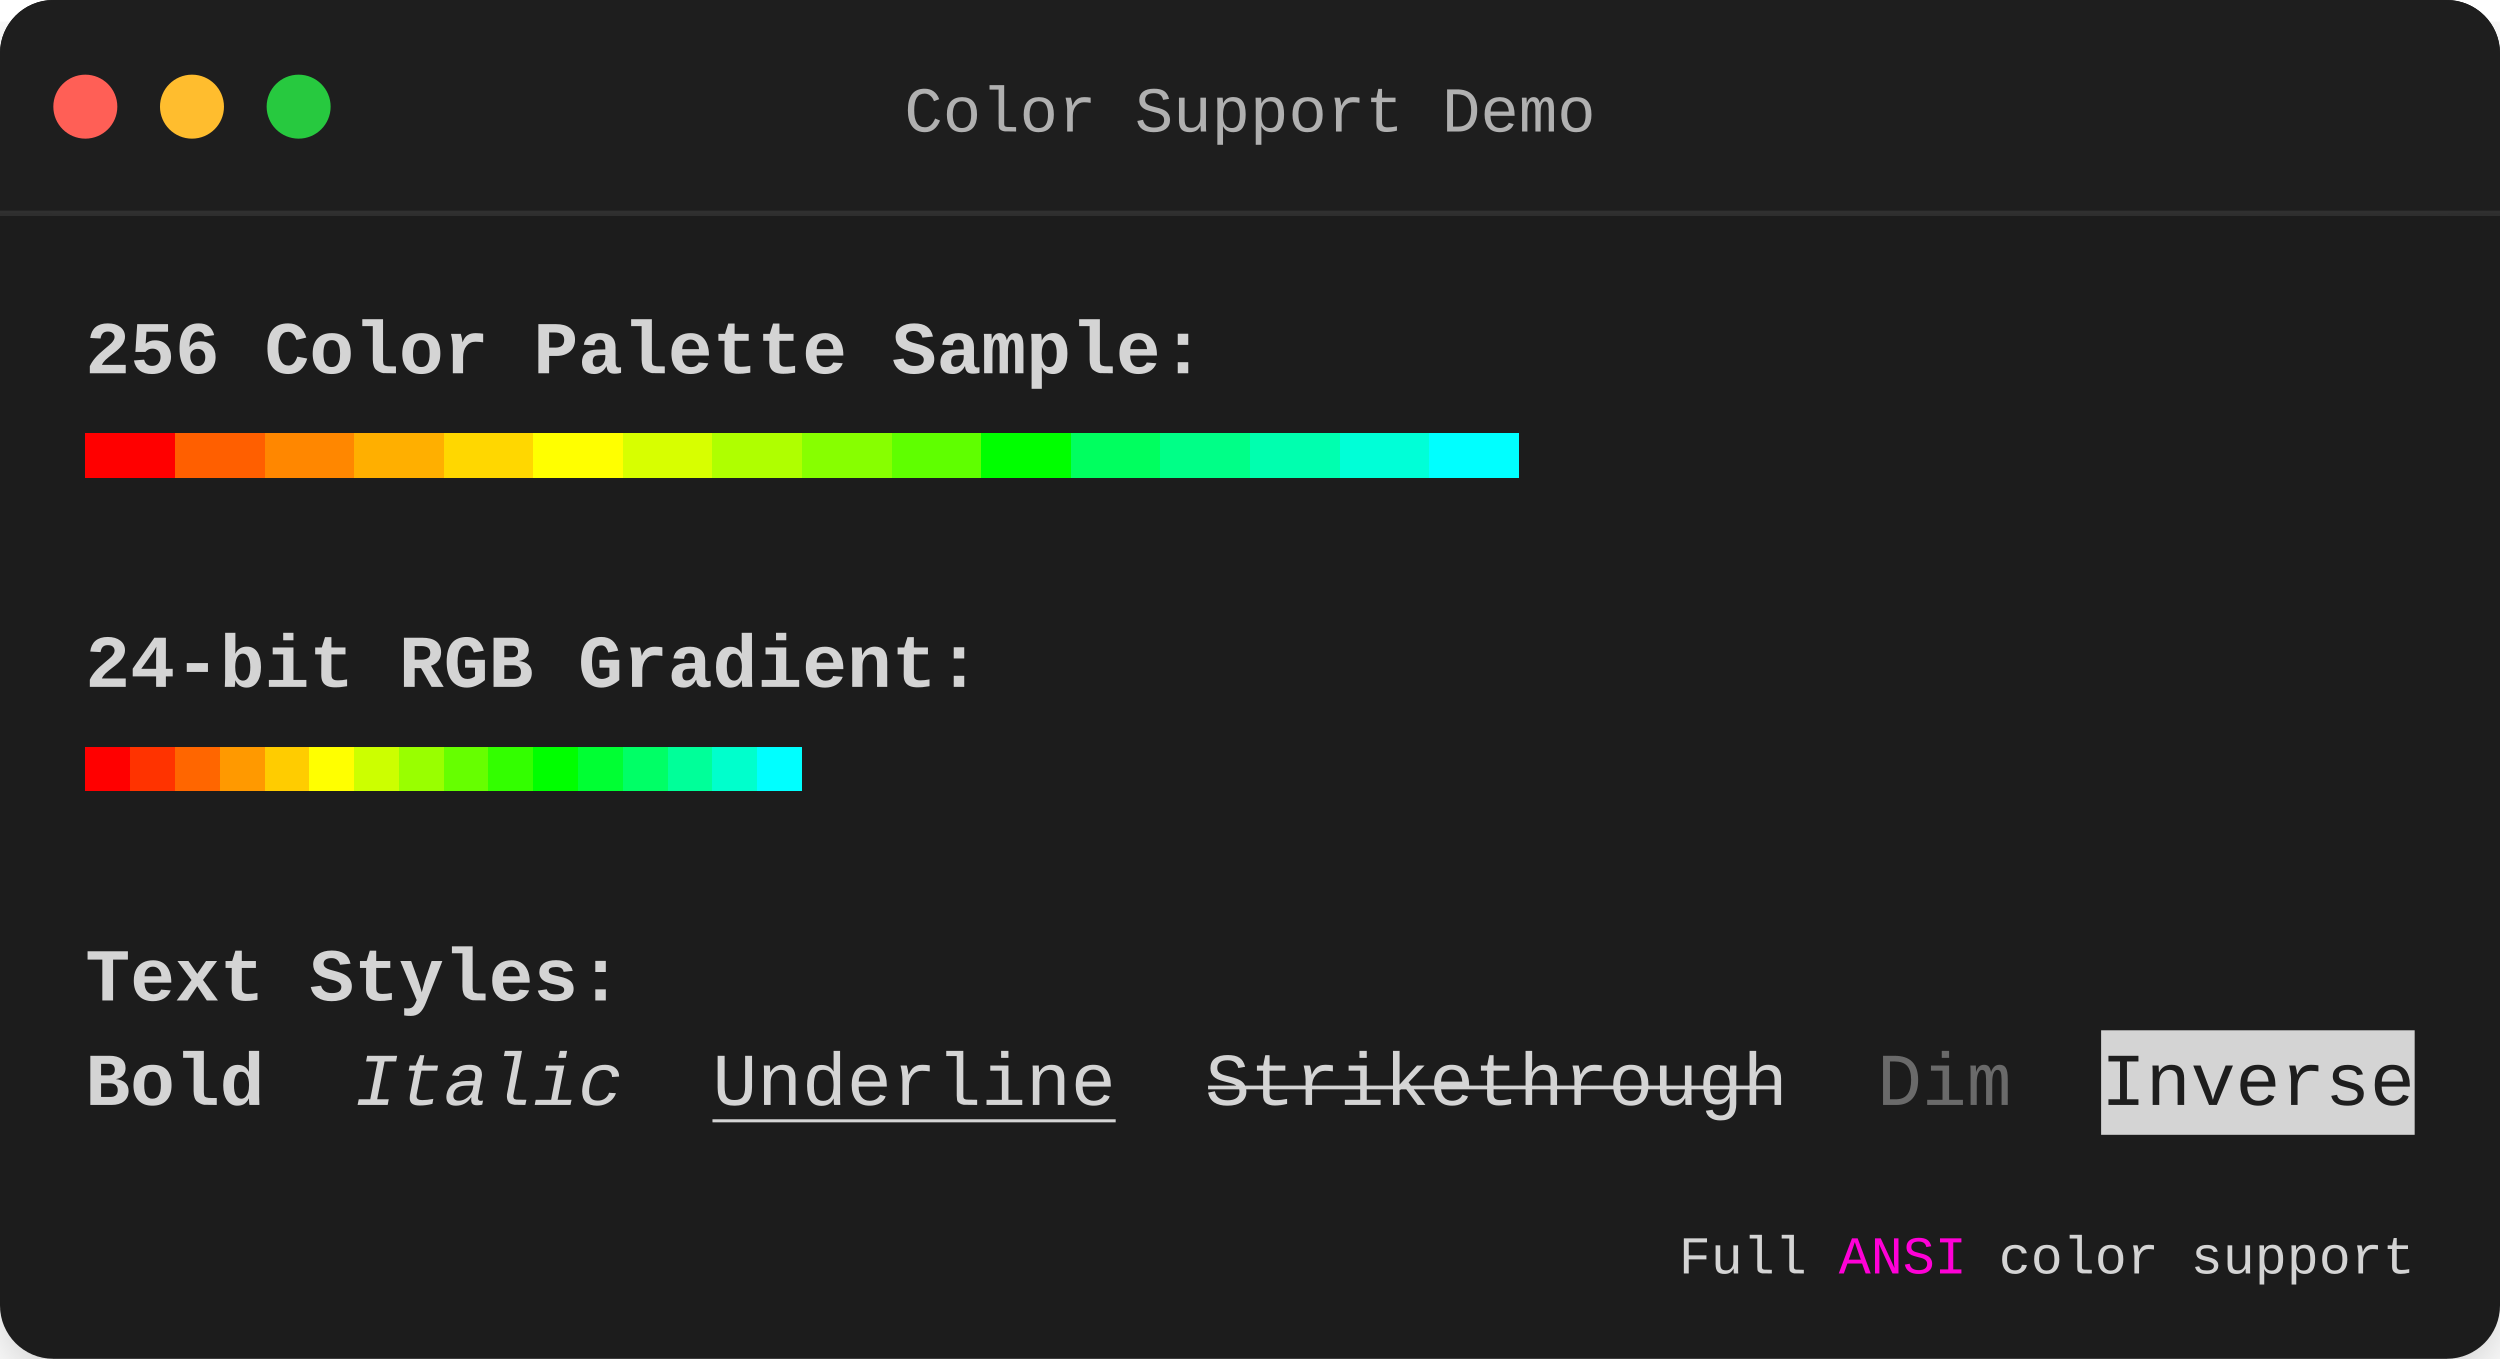
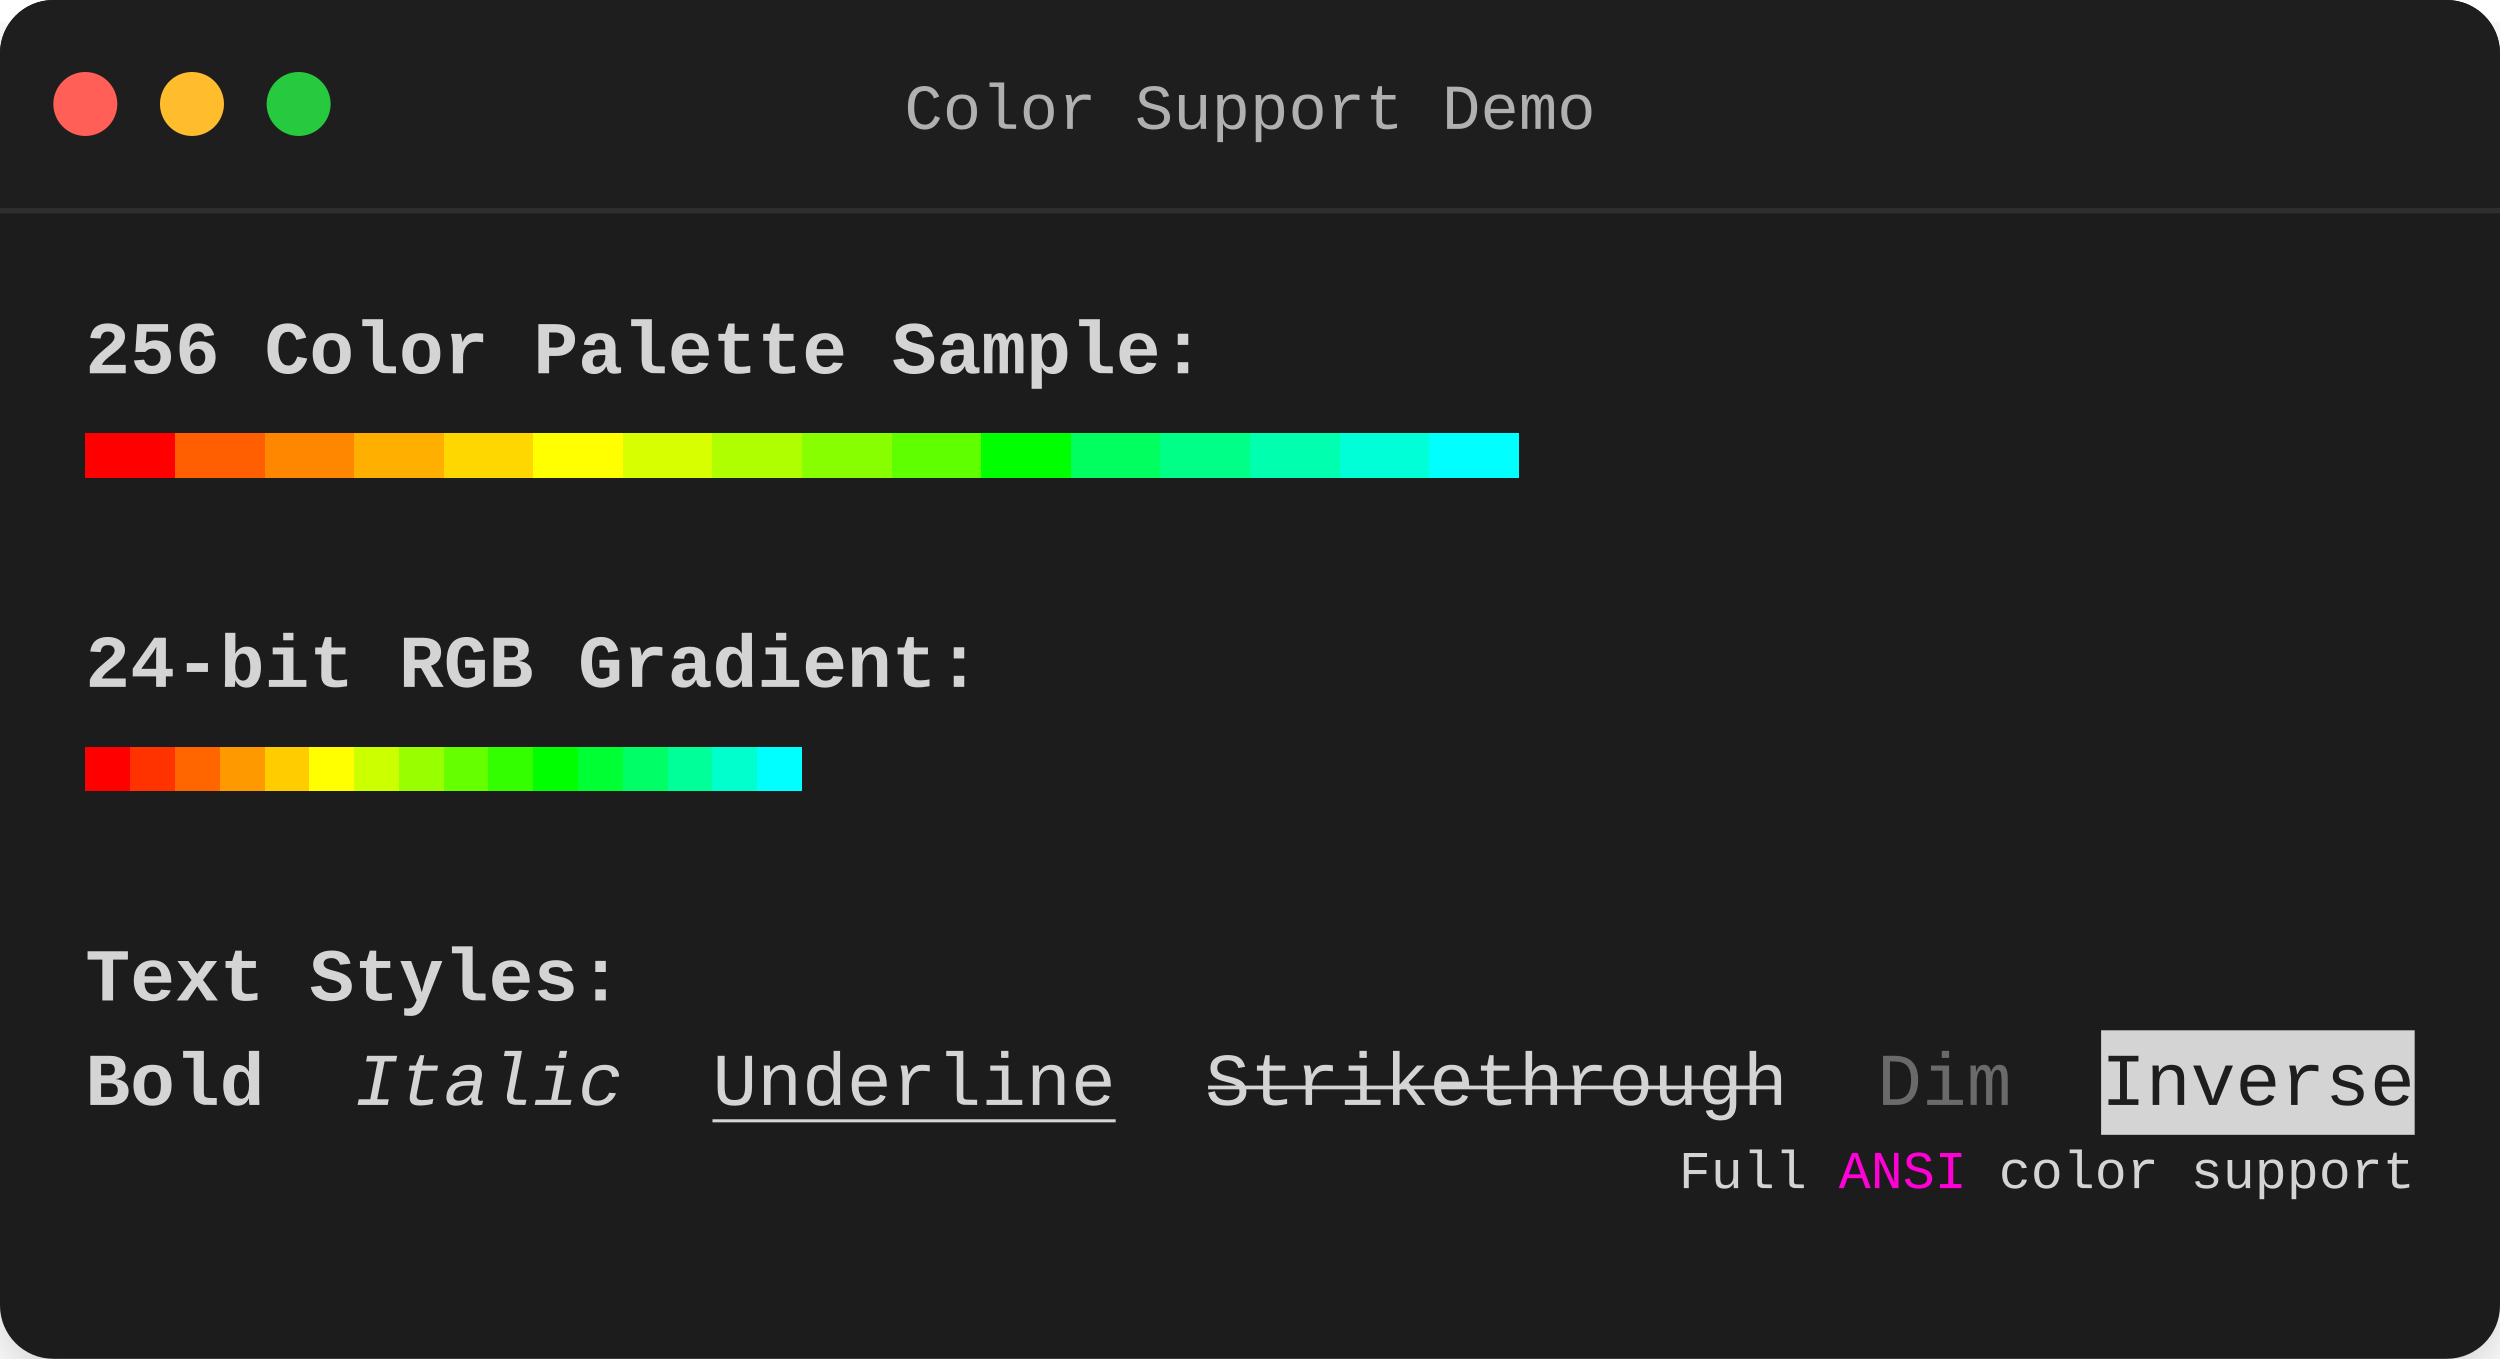
<svg xmlns="http://www.w3.org/2000/svg" viewBox="0 0 468.8 254.8" width="468.8" height="254.8">
  <defs>
    <filter id="shadow" x="-10%" y="-10%" width="120%" height="120%">
      <feDropShadow dx="0" dy="4" stdDeviation="8" flood-opacity="0.3" />
    </filter>
  </defs>
  <rect x="0" y="0" width="468.8" height="254.8" fill="#1e1e1e" rx="10" ry="10" filter="url(#shadow)" />
  <g class="title-bar">
-     <rect x="0" y="0" width="468.8" height="40" fill="#1e1e1e" rx="10" ry="10" />
-     <rect x="0" y="30" width="468.8" height="10" fill="#1e1e1e" />
-     <circle cx="16" cy="20" r="6" fill="#ff5f56" />
-     <circle cx="36" cy="20" r="6" fill="#ffbd2e" />
-     <circle cx="56" cy="20" r="6" fill="#27c93f" />
-     <text x="234.4" y="24.667" fill="#d4d4d4" font-family="'SF Mono', 'Monaco', 'Menlo', 'Ubuntu Mono', 'Consolas', 'Courier New', monospace" font-size="12" text-anchor="middle" opacity="0.8">Color Support Demo</text>
-     <line x1="0" y1="40" x2="468.8" y2="40" stroke="#d4d4d4" stroke-opacity="0.1" />
+     <rect x="0" y="0" width="468.8" height="39" fill="#1e1e1e" rx="10" ry="10" />
+     <rect x="0" y="29" width="468.8" height="10" fill="#1e1e1e" />
+     <line x1="0" y1="39.5" x2="468.8" y2="39.5" stroke="#d4d4d41a" stroke-width="1" />
+     <circle cx="16" cy="19.5" r="6" fill="#ff5f56" />
+     <circle cx="36" cy="19.5" r="6" fill="#ffbd2e" />
+     <circle cx="56" cy="19.5" r="6" fill="#27c93f" />
+     <text x="234.4" y="24.167" fill="#d4d4d4" font-family="'SF Mono', 'Monaco', 'Menlo', 'Ubuntu Mono', 'Consolas', 'Courier New', monospace" font-size="12" text-anchor="middle" opacity="0.8">Color Support Demo</text>
  </g>
  <g class="backgrounds">
    <rect x="394" y="193.2" width="58.8" height="19.6" fill="#d4d4d4" />
  </g>
  <g class="glyphs">
    <rect x="16" y="81.2" width="8.4" height="8.4" fill="#ff0000" shape-rendering="crispEdges" />
    <rect x="24.4" y="81.2" width="8.4" height="8.4" fill="#ff0000" shape-rendering="crispEdges" />
    <rect x="32.8" y="81.2" width="8.4" height="8.4" fill="#ff5f00" shape-rendering="crispEdges" />
    <rect x="41.2" y="81.2" width="8.4" height="8.4" fill="#ff5f00" shape-rendering="crispEdges" />
    <rect x="49.6" y="81.2" width="8.4" height="8.4" fill="#ff8700" shape-rendering="crispEdges" />
    <rect x="58" y="81.2" width="8.4" height="8.4" fill="#ff8700" shape-rendering="crispEdges" />
    <rect x="66.4" y="81.2" width="8.4" height="8.4" fill="#ffaf00" shape-rendering="crispEdges" />
    <rect x="74.8" y="81.2" width="8.4" height="8.4" fill="#ffaf00" shape-rendering="crispEdges" />
    <rect x="83.2" y="81.2" width="8.4" height="8.4" fill="#ffd700" shape-rendering="crispEdges" />
    <rect x="91.6" y="81.2" width="8.4" height="8.4" fill="#ffd700" shape-rendering="crispEdges" />
    <rect x="100" y="81.2" width="8.4" height="8.4" fill="#ffff00" shape-rendering="crispEdges" />
    <rect x="108.4" y="81.2" width="8.4" height="8.4" fill="#ffff00" shape-rendering="crispEdges" />
    <rect x="116.8" y="81.2" width="8.4" height="8.4" fill="#d7ff00" shape-rendering="crispEdges" />
    <rect x="125.2" y="81.2" width="8.4" height="8.4" fill="#d7ff00" shape-rendering="crispEdges" />
    <rect x="133.6" y="81.2" width="8.4" height="8.4" fill="#afff00" shape-rendering="crispEdges" />
    <rect x="142" y="81.2" width="8.4" height="8.4" fill="#afff00" shape-rendering="crispEdges" />
    <rect x="150.4" y="81.2" width="8.4" height="8.4" fill="#87ff00" shape-rendering="crispEdges" />
    <rect x="158.8" y="81.2" width="8.4" height="8.4" fill="#87ff00" shape-rendering="crispEdges" />
    <rect x="167.2" y="81.2" width="8.4" height="8.4" fill="#5fff00" shape-rendering="crispEdges" />
    <rect x="175.6" y="81.2" width="8.4" height="8.4" fill="#5fff00" shape-rendering="crispEdges" />
    <rect x="184" y="81.2" width="8.4" height="8.4" fill="#00ff00" shape-rendering="crispEdges" />
    <rect x="192.4" y="81.2" width="8.4" height="8.4" fill="#00ff00" shape-rendering="crispEdges" />
    <rect x="200.8" y="81.2" width="8.4" height="8.4" fill="#00ff5f" shape-rendering="crispEdges" />
    <rect x="209.2" y="81.2" width="8.4" height="8.4" fill="#00ff5f" shape-rendering="crispEdges" />
    <rect x="217.6" y="81.2" width="8.4" height="8.4" fill="#00ff87" shape-rendering="crispEdges" />
    <rect x="226" y="81.2" width="8.4" height="8.4" fill="#00ff87" shape-rendering="crispEdges" />
    <rect x="234.4" y="81.2" width="8.4" height="8.4" fill="#00ffaf" shape-rendering="crispEdges" />
    <rect x="242.8" y="81.2" width="8.4" height="8.4" fill="#00ffaf" shape-rendering="crispEdges" />
    <rect x="251.2" y="81.2" width="8.4" height="8.4" fill="#00ffd7" shape-rendering="crispEdges" />
    <rect x="259.6" y="81.2" width="8.4" height="8.4" fill="#00ffd7" shape-rendering="crispEdges" />
    <rect x="268" y="81.2" width="8.4" height="8.4" fill="#00ffff" shape-rendering="crispEdges" />
    <rect x="276.4" y="81.2" width="8.4" height="8.4" fill="#00ffff" shape-rendering="crispEdges" />
    <rect x="16" y="140" width="8.4" height="8.4" fill="#ff0000" shape-rendering="crispEdges" />
    <rect x="24.4" y="140" width="8.4" height="8.4" fill="#ff3300" shape-rendering="crispEdges" />
    <rect x="32.8" y="140" width="8.4" height="8.4" fill="#ff6600" shape-rendering="crispEdges" />
    <rect x="41.2" y="140" width="8.4" height="8.4" fill="#ff9900" shape-rendering="crispEdges" />
    <rect x="49.6" y="140" width="8.4" height="8.4" fill="#ffcc00" shape-rendering="crispEdges" />
    <rect x="58" y="140" width="8.4" height="8.4" fill="#ffff00" shape-rendering="crispEdges" />
    <rect x="66.4" y="140" width="8.4" height="8.4" fill="#ccff00" shape-rendering="crispEdges" />
    <rect x="74.8" y="140" width="8.4" height="8.4" fill="#99ff00" shape-rendering="crispEdges" />
    <rect x="83.2" y="140" width="8.4" height="8.4" fill="#66ff00" shape-rendering="crispEdges" />
    <rect x="91.6" y="140" width="8.4" height="8.4" fill="#33ff00" shape-rendering="crispEdges" />
    <rect x="100" y="140" width="8.4" height="8.4" fill="#00ff00" shape-rendering="crispEdges" />
    <rect x="108.4" y="140" width="8.4" height="8.4" fill="#00ff33" shape-rendering="crispEdges" />
    <rect x="116.8" y="140" width="8.4" height="8.4" fill="#00ff66" shape-rendering="crispEdges" />
    <rect x="125.2" y="140" width="8.4" height="8.4" fill="#00ff99" shape-rendering="crispEdges" />
    <rect x="133.6" y="140" width="8.4" height="8.4" fill="#00ffcc" shape-rendering="crispEdges" />
    <rect x="142" y="140" width="8.4" height="8.4" fill="#00ffff" shape-rendering="crispEdges" />
  </g>
  <g class="text">
    <text y="70" font-family="'SF Mono', 'Monaco', 'Menlo', 'Ubuntu Mono', 'Consolas', 'Courier New', monospace" font-size="14" xml:space="preserve">
      <tspan x="16" fill="#d4d4d4" font-weight="bold">256 Color Palette Sample:</tspan>
    </text>
    <text y="128.8" font-family="'SF Mono', 'Monaco', 'Menlo', 'Ubuntu Mono', 'Consolas', 'Courier New', monospace" font-size="14" xml:space="preserve">
      <tspan x="16" fill="#d4d4d4" font-weight="bold">24-bit RGB Gradient:</tspan>
    </text>
    <text y="187.6" font-family="'SF Mono', 'Monaco', 'Menlo', 'Ubuntu Mono', 'Consolas', 'Courier New', monospace" font-size="14" xml:space="preserve">
      <tspan x="16" fill="#d4d4d4" font-weight="bold">Text Styles:</tspan>
    </text>
    <text y="207.2" font-family="'SF Mono', 'Monaco', 'Menlo', 'Ubuntu Mono', 'Consolas', 'Courier New', monospace" font-size="14" xml:space="preserve">
      <tspan x="16" fill="#d4d4d4" font-weight="bold">Bold</tspan>
      <tspan x="49.6" fill="#d4d4d4">  </tspan>
      <tspan x="66.4" fill="#d4d4d4" font-style="italic">Italic</tspan>
      <tspan x="116.8" fill="#d4d4d4">  </tspan>
      <tspan x="133.6" fill="#d4d4d4" text-decoration="underline">Underline</tspan>
      <tspan x="209.2" fill="#d4d4d4">  </tspan>
      <tspan x="226" fill="#d4d4d4" text-decoration="line-through">Strikethrough</tspan>
      <tspan x="335.2" fill="#d4d4d4">  </tspan>
      <tspan x="352" fill="#6a6a6a">Dim</tspan>
      <tspan x="377.2" fill="#d4d4d4">  </tspan>
      <tspan x="394" fill="#1e1e1e">Inverse</tspan>
    </text>
  </g>
-   <text y="238.8" font-family="'SF Mono', 'Monaco', 'Menlo', 'Ubuntu Mono', 'Consolas', 'Courier New', monospace" font-size="10" xml:space="preserve">
+   <text y="222.8" font-family="'SF Mono', 'Monaco', 'Menlo', 'Ubuntu Mono', 'Consolas', 'Courier New', monospace" font-size="10" xml:space="preserve">
    <tspan x="314.8" fill="#d4d4d4">Full </tspan>
    <tspan x="344.8" fill="#ff00d7">ANSI</tspan>
    <tspan x="368.8" fill="#d4d4d4"> color support</tspan>
  </text>
</svg>
